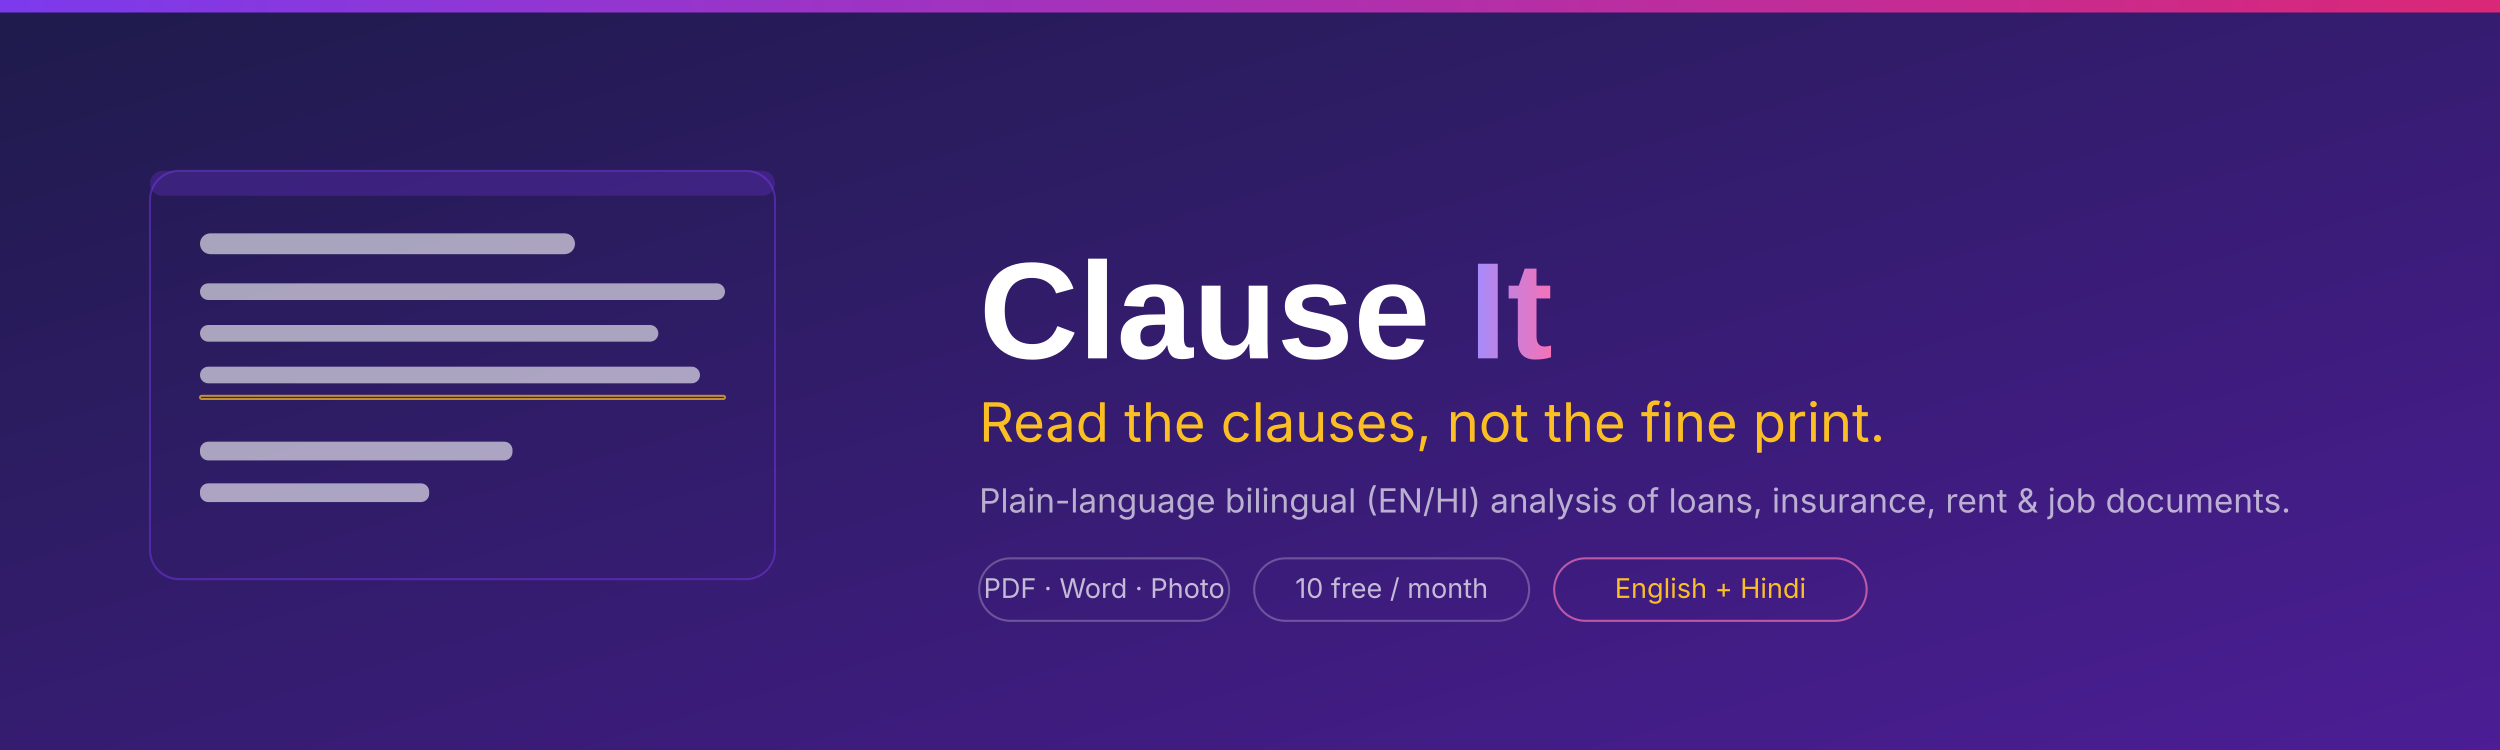
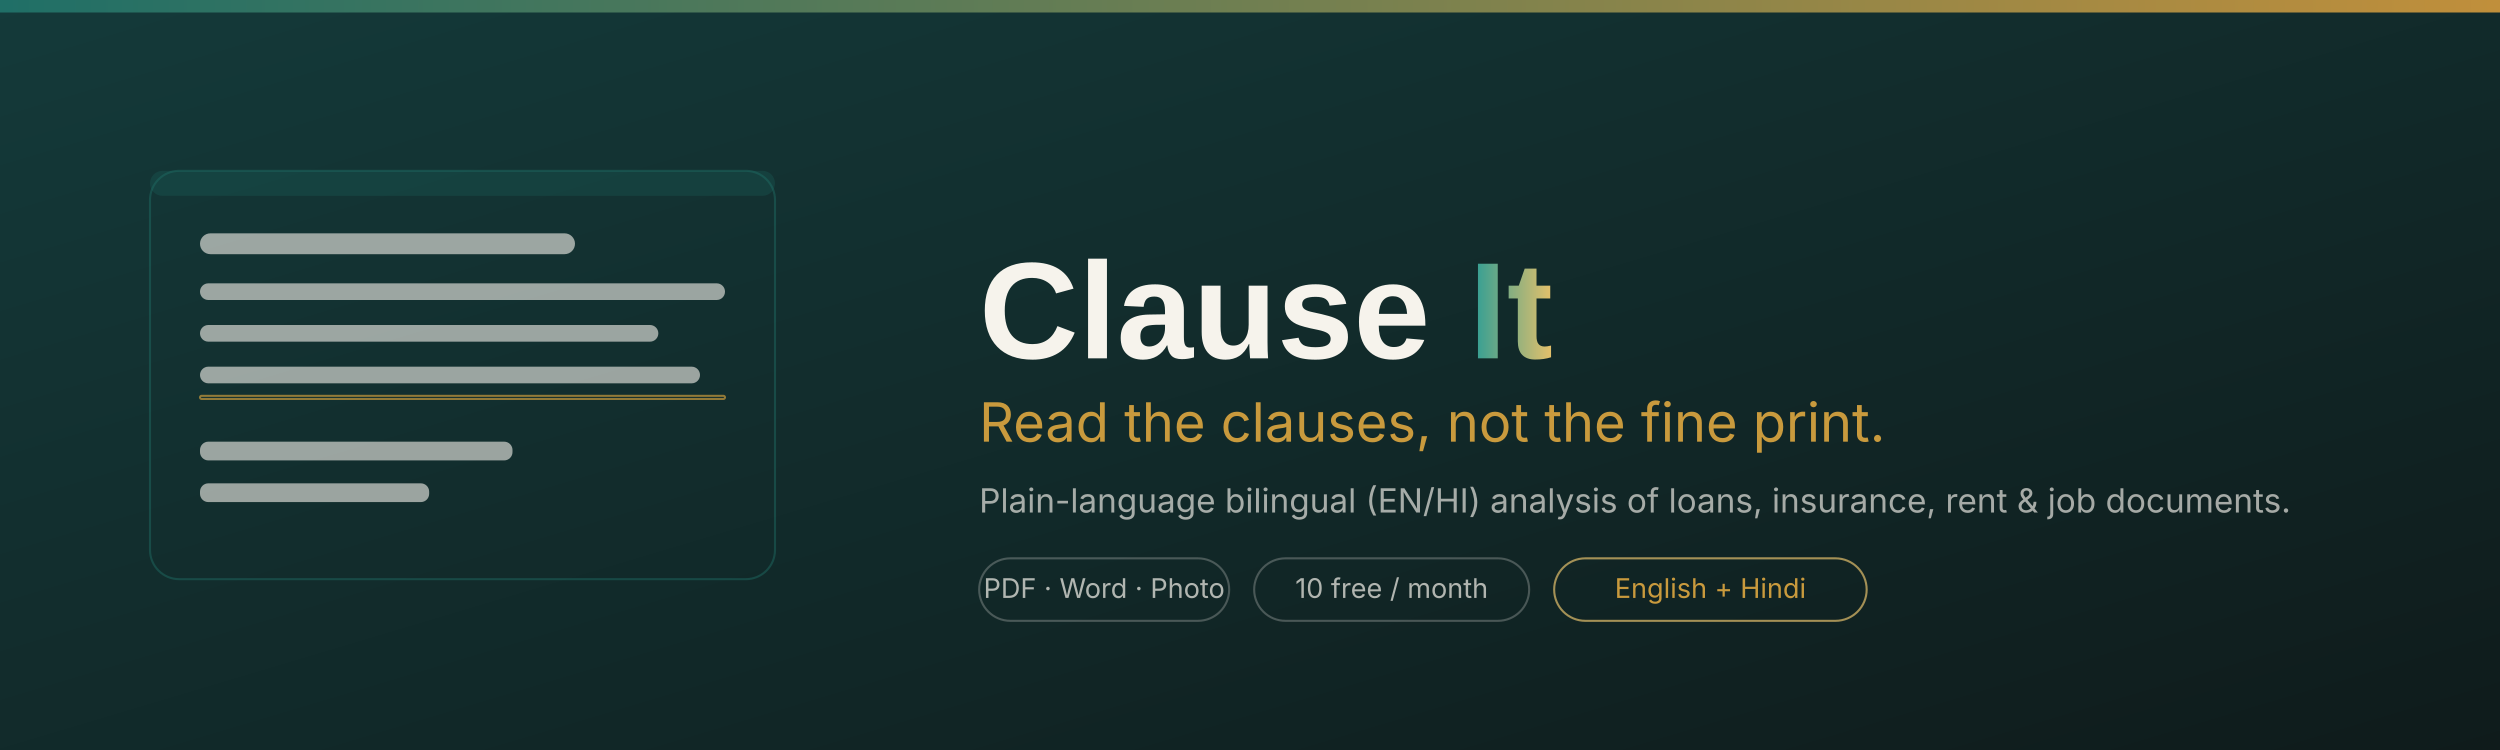
<svg xmlns="http://www.w3.org/2000/svg" viewBox="0 0 1200 360" role="img" aria-label="ClauseIt — Read the clauses, not the fine print">
  <defs>
    <linearGradient id="bg" x1="0" y1="0" x2="1" y2="1">
-       <stop offset="0" stop-color="#1E1B4B" />
-       <stop offset="1" stop-color="#4C1D95" />
+       <stop offset="0" stop-color="#143A3A" />
+       <stop offset="1" stop-color="#0F1B1B" />
    </linearGradient>
    <linearGradient id="accentline" x1="0" y1="0" x2="1" y2="0">
-       <stop offset="0" stop-color="#7C3AED" />
-       <stop offset="1" stop-color="#DB2777" />
+       <stop offset="0" stop-color="#1F6F67" />
+       <stop offset="1" stop-color="#C18F3B" />
    </linearGradient>
    <linearGradient id="word" x1="0" y1="0" x2="1" y2="0">
-       <stop offset="0" stop-color="#A78BFA" />
-       <stop offset="1" stop-color="#F472B6" />
+       <stop offset="0" stop-color="#3BA092" />
+       <stop offset="1" stop-color="#E3C06B" />
    </linearGradient>
  </defs>
  <rect width="1200" height="360" fill="url(#bg)" />
  <rect x="0" y="0" width="1200" height="6" fill="url(#accentline)" />
-   <g fill="none" stroke="#7C3AED" stroke-opacity="0.45">
+   <g fill="none" stroke="#1F6F67" stroke-opacity="0.45">
    <rect x="72" y="82" width="300" height="196" rx="14" />
-     <rect x="72" y="82" width="300" height="12" rx="6" fill="#7C3AED" fill-opacity="0.25" stroke="none" />
+     <rect x="72" y="82" width="300" height="12" rx="6" fill="#1F6F67" fill-opacity="0.25" stroke="none" />
  </g>
-   <g fill="#FFFFFF" fill-opacity="0.6">
+   <g fill="#F6F3EC" fill-opacity="0.6">
    <rect x="96" y="112" width="180" height="10" rx="5" />
    <rect x="96" y="136" width="252" height="8" rx="4" />
    <rect x="96" y="156" width="220" height="8" rx="4" />
    <rect x="96" y="176" width="240" height="8" rx="4" />
    <rect x="96" y="212" width="150" height="9" rx="4" />
    <rect x="96" y="232" width="110" height="9" rx="4" />
  </g>
-   <g fill="none" stroke="#FBBF24" stroke-opacity="0.7">
+   <g fill="none" stroke="#C99A3D" stroke-opacity="0.7">
    <rect x="96" y="190" width="252" height="1.5" rx="0.75" />
  </g>
  <g font-family="Poppins, Arial, Helvetica, sans-serif">
-     <text x="470" y="172" font-size="66" font-weight="bold" fill="#FFFFFF">Clause</text>
+     <text x="470" y="172" font-size="66" font-weight="bold" fill="#F6F3EC">Clause</text>
    <text x="705" y="172" font-size="66" font-weight="bold" fill="url(#word)">It</text>
  </g>
  <g font-family="Inter, Arial, Helvetica, sans-serif">
-     <text x="470" y="212" font-size="26" fill="#FBBF24">Read the clauses, not the fine print.</text>
-     <text x="470" y="246" font-size="16" fill="#FFFFFF" fill-opacity="0.65">Plain-language bilingual (EN/HI) analysis of loans, insurance, rent &amp; job documents.</text>
+     <text x="470" y="212" font-size="26" fill="#C99A3D">Read the clauses, not the fine print.</text>
+     <text x="470" y="246" font-size="16" fill="#F6F3EC" fill-opacity="0.65">Plain-language bilingual (EN/HI) analysis of loans, insurance, rent &amp; job documents.</text>
  </g>
  <g font-family="Inter, Arial, Helvetica, sans-serif">
-     <rect x="470" y="268" width="120" height="30" rx="15" fill="none" stroke="#FFFFFF" stroke-opacity="0.25" />
-     <text x="530" y="287" font-size="13" fill="#FFFFFF" fill-opacity="0.7" text-anchor="middle">PDF · Word · Photo</text>
-     <rect x="602" y="268" width="132" height="30" rx="15" fill="none" stroke="#FFFFFF" stroke-opacity="0.25" />
-     <text x="668" y="287" font-size="13" fill="#FFFFFF" fill-opacity="0.7" text-anchor="middle">10 free / month</text>
-     <rect x="746" y="268" width="150" height="30" rx="15" fill="none" stroke="#F472B6" stroke-opacity="0.7" />
-     <text x="821" y="287" font-size="13" fill="#FBBF24" text-anchor="middle">English + Hindi</text>
+     <rect x="470" y="268" width="120" height="30" rx="15" fill="none" stroke="#F6F3EC" stroke-opacity="0.25" />
+     <text x="530" y="287" font-size="13" fill="#F6F3EC" fill-opacity="0.7" text-anchor="middle">PDF · Word · Photo</text>
+     <rect x="602" y="268" width="132" height="30" rx="15" fill="none" stroke="#F6F3EC" stroke-opacity="0.25" />
+     <text x="668" y="287" font-size="13" fill="#F6F3EC" fill-opacity="0.7" text-anchor="middle">10 free / month</text>
+     <rect x="746" y="268" width="150" height="30" rx="15" fill="none" stroke="#E3C06B" stroke-opacity="0.7" />
+     <text x="821" y="287" font-size="13" fill="#C99A3D" text-anchor="middle">English + Hindi</text>
  </g>
</svg>
